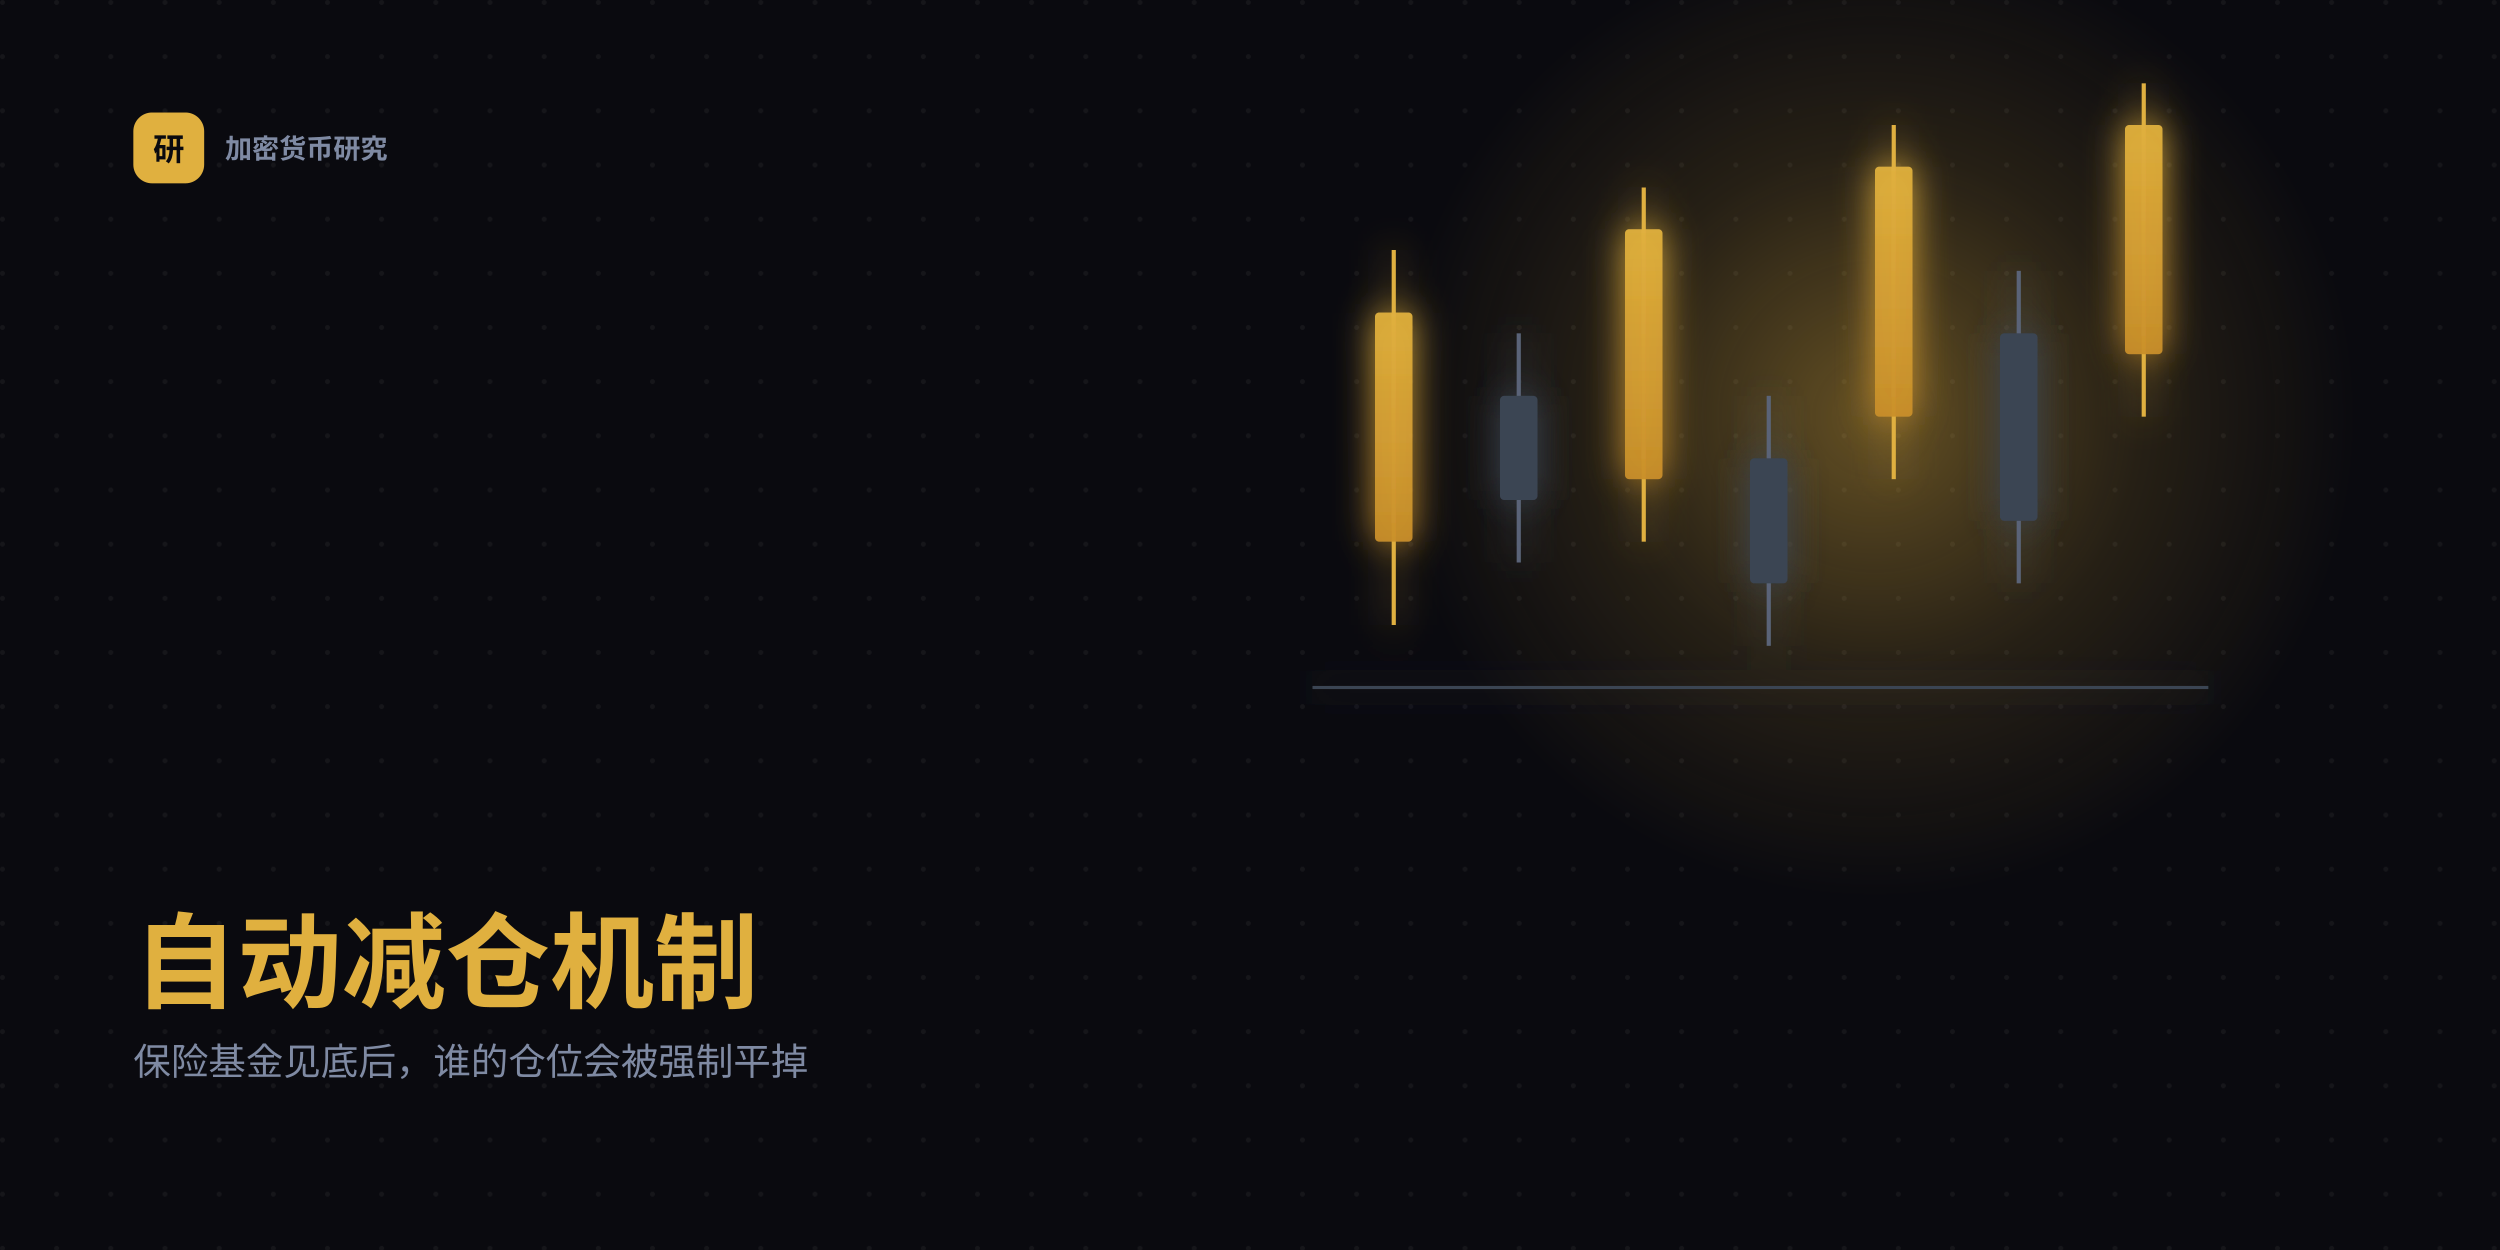
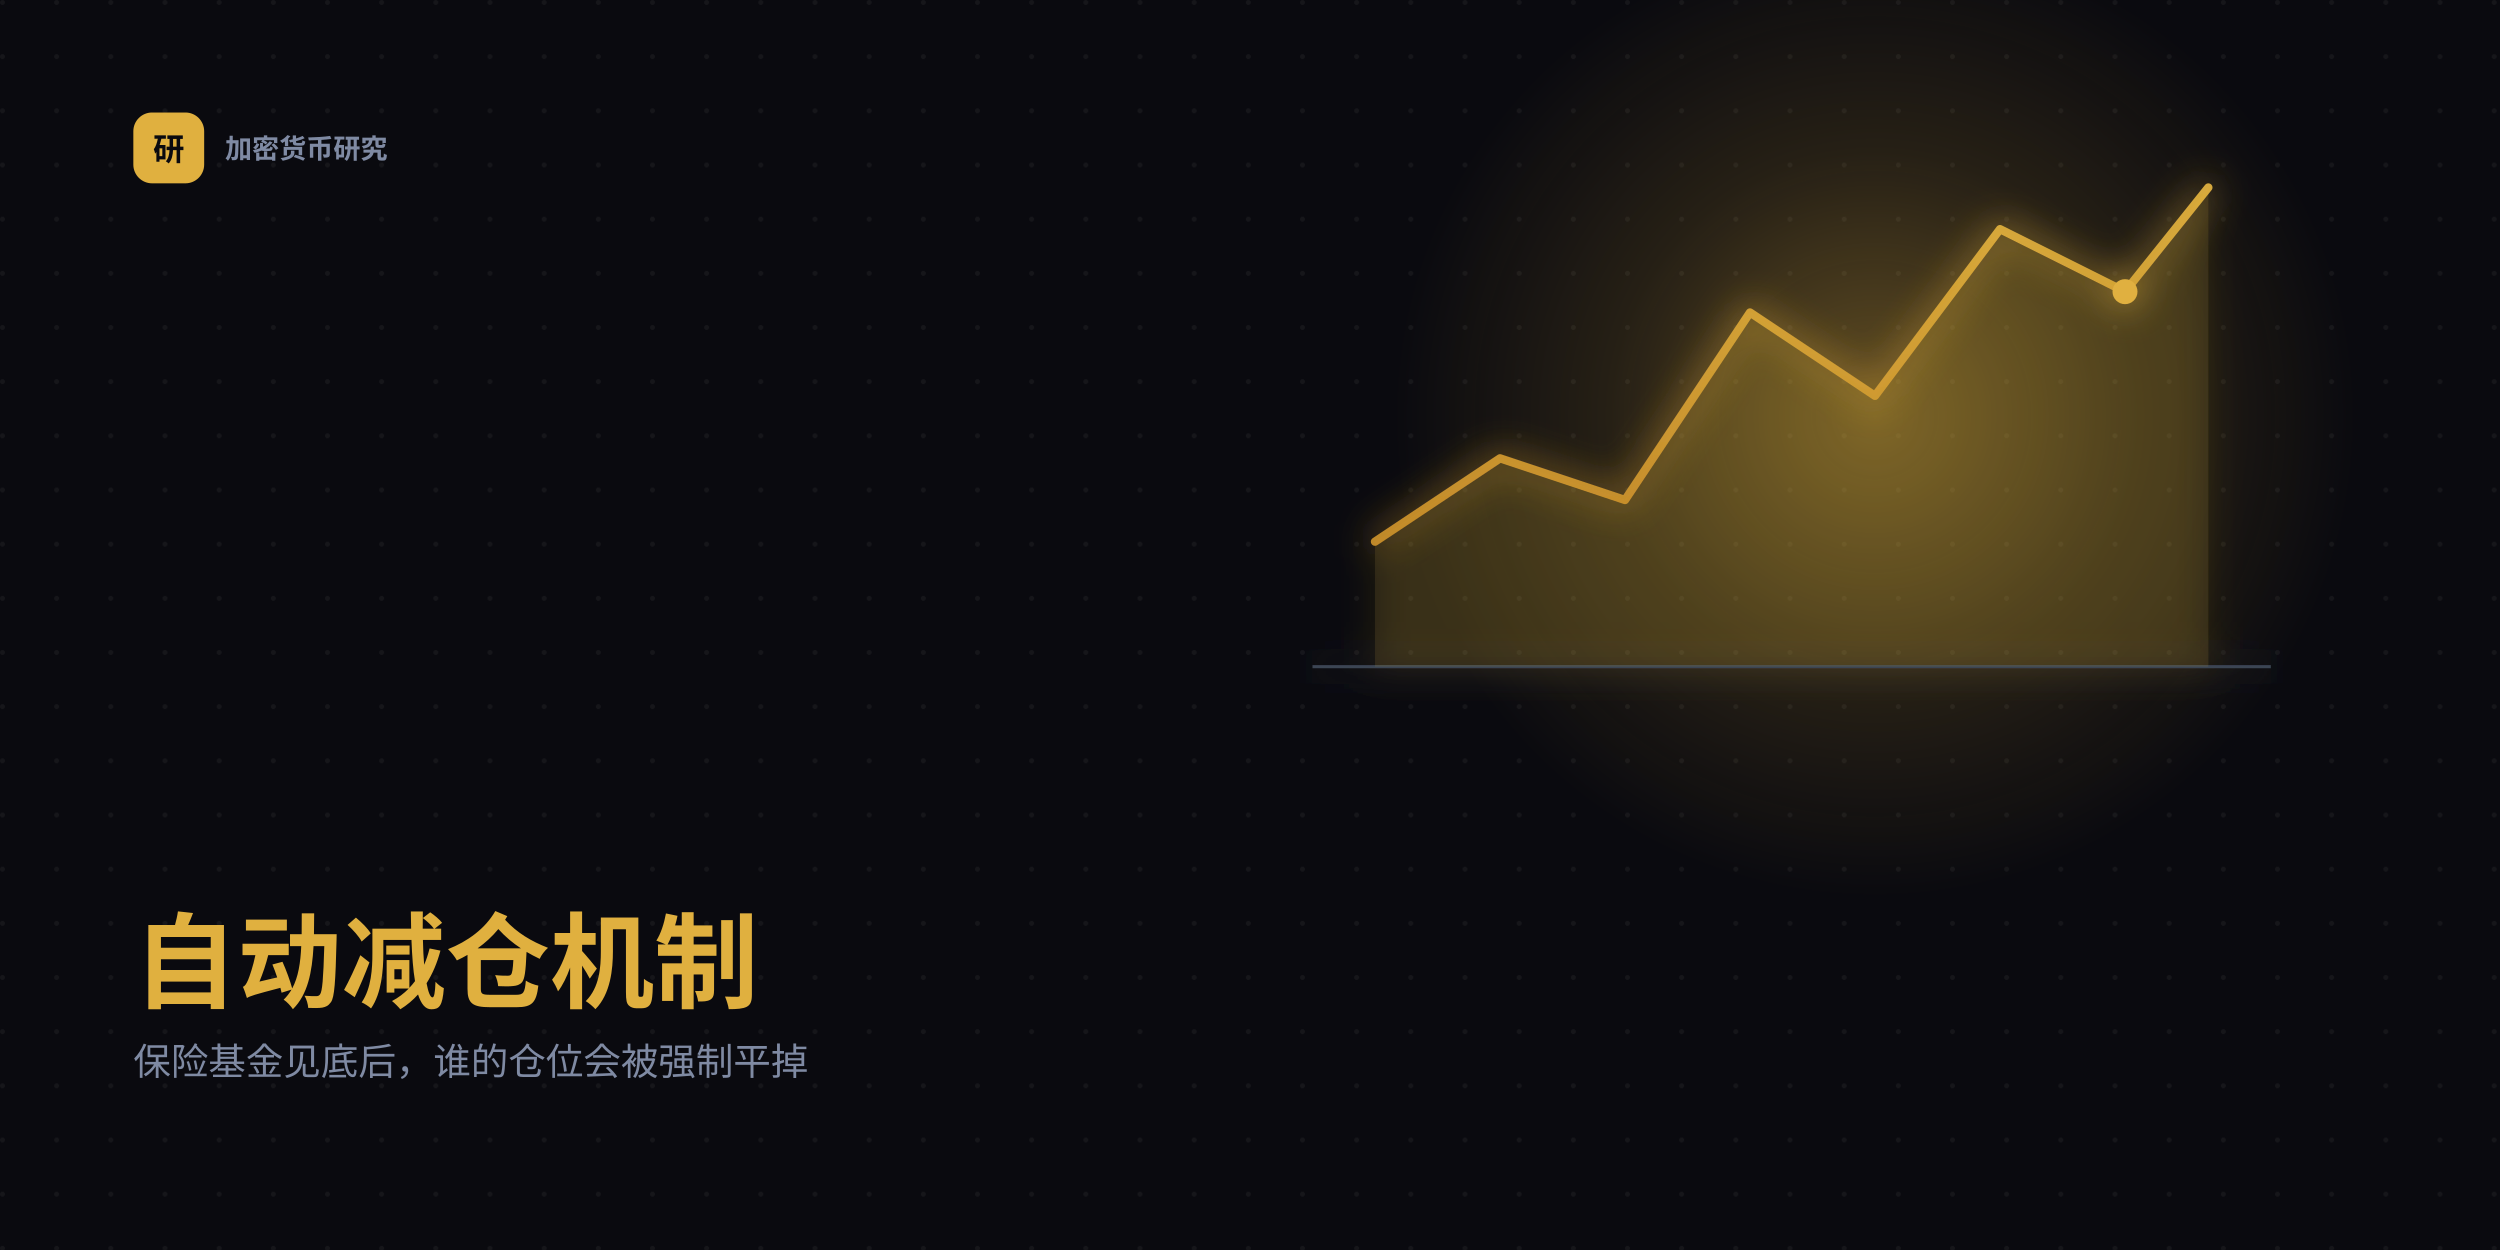
<svg xmlns="http://www.w3.org/2000/svg" viewBox="0 0 1200 600" role="img" aria-label="自动减仓机制：保险基金见底后，谁的仓位会被强制平掉 主题配图">
  <defs>
    <radialGradient id="glowautodelevezh" cx="50%" cy="50%" r="50%">
      <stop offset="0%" stop-color="#e0b03f" stop-opacity="0.42" />
      <stop offset="55%" stop-color="#e0b03f" stop-opacity="0.13" />
      <stop offset="100%" stop-color="#e0b03f" stop-opacity="0" />
    </radialGradient>
    <linearGradient id="barautodelevezh" x1="0" y1="1" x2="0" y2="0">
      <stop offset="0%" stop-color="#c98f2a" stop-opacity="0.95" />
      <stop offset="100%" stop-color="#e0b03f" stop-opacity="0.95" />
    </linearGradient>
    <filter id="softautodelevezh" x="-80%" y="-80%" width="260%" height="260%">
      <feGaussianBlur stdDeviation="9" result="b" />
      <feMerge>
        <feMergeNode in="b" />
        <feMergeNode in="SourceGraphic" />
      </feMerge>
    </filter>
    <pattern id="dotsautodelevezh" width="26" height="26" patternUnits="userSpaceOnUse">
      <circle cx="1.2" cy="1.2" r="1.2" fill="#ffffff" fill-opacity="0.05" />
    </pattern>
  </defs>
  <rect width="1200" height="600" fill="#0a0a0f" />
  <rect width="1200" height="600" fill="url(#dotsautodelevezh)" />
  <g transform="translate(64,54)">
    <rect x="0" y="0" width="34" height="34" rx="9" fill="#e0b03f" />
    <text x="17" y="23" font-family="'Segoe UI',Arial,sans-serif" font-size="15" font-weight="700" fill="#0a0a0f" text-anchor="middle">研</text>
    <text x="44" y="22" font-family="'Segoe UI',Arial,sans-serif" font-size="13" font-weight="600" fill="#7f8aa3">加密货币研究</text>
  </g>
  <circle cx="900" cy="200" r="230" fill="url(#glowautodelevezh)" />
  <g filter="url(#softautodelevezh)">
-     <line x1="630" y1="330" x2="1060" y2="330" stroke="#3a4452" stroke-width="1.5" />
-     <line x1="669" y1="120" x2="669" y2="300" stroke="#e0b03f" stroke-width="2" />
-     <rect x="660" y="150" width="18" height="110" rx="2" fill="url(#barautodelevezh)" />
-     <line x1="729" y1="160" x2="729" y2="270" stroke="#5a6478" stroke-width="2" />
-     <rect x="720" y="190" width="18" height="50" rx="2" fill="#3a4452" />
-     <line x1="789" y1="90" x2="789" y2="260" stroke="#e0b03f" stroke-width="2" />
-     <rect x="780" y="110" width="18" height="120" rx="2" fill="url(#barautodelevezh)" />
-     <line x1="849" y1="190" x2="849" y2="310" stroke="#5a6478" stroke-width="2" />
-     <rect x="840" y="220" width="18" height="60" rx="2" fill="#3a4452" />
-     <line x1="909" y1="60" x2="909" y2="230" stroke="#e0b03f" stroke-width="2" />
-     <rect x="900" y="80" width="18" height="120" rx="2" fill="url(#barautodelevezh)" />
-     <line x1="969" y1="130" x2="969" y2="280" stroke="#5a6478" stroke-width="2" />
-     <rect x="960" y="160" width="18" height="90" rx="2" fill="#3a4452" />
-     <line x1="1029" y1="40" x2="1029" y2="200" stroke="#e0b03f" stroke-width="2" />
-     <rect x="1020" y="60" width="18" height="110" rx="2" fill="url(#barautodelevezh)" />
+     <line x1="630" y1="320" x2="1090" y2="320" stroke="#3a4452" stroke-width="1.5" />
+     <polygon points="660,320 660,260 720,220 780,240 840,150 900,190 960,110 1020,140 1060,90 1060,320" fill="#e0b03f" opacity="0.12" />
+     <polyline points="660,260 720,220 780,240 840,150 900,190 960,110 1020,140 1060,90" fill="none" stroke="url(#barautodelevezh)" stroke-width="4" stroke-linecap="round" stroke-linejoin="round" />
+     <circle cx="1020" cy="140" r="6" fill="#e0b03f" />
  </g>
  <g font-family="'Segoe UI',Arial,sans-serif" font-weight="800">
    <text font-size="50" fill="#e0b03f">
      <tspan x="64" y="480">自动减仓机制</tspan>
    </text>
  </g>
  <text x="64" y="516" font-family="'Segoe UI',Arial,sans-serif" font-size="18" fill="#7f8aa3">保险基金见底后，谁的仓位会被强制平掉</text>
</svg>
